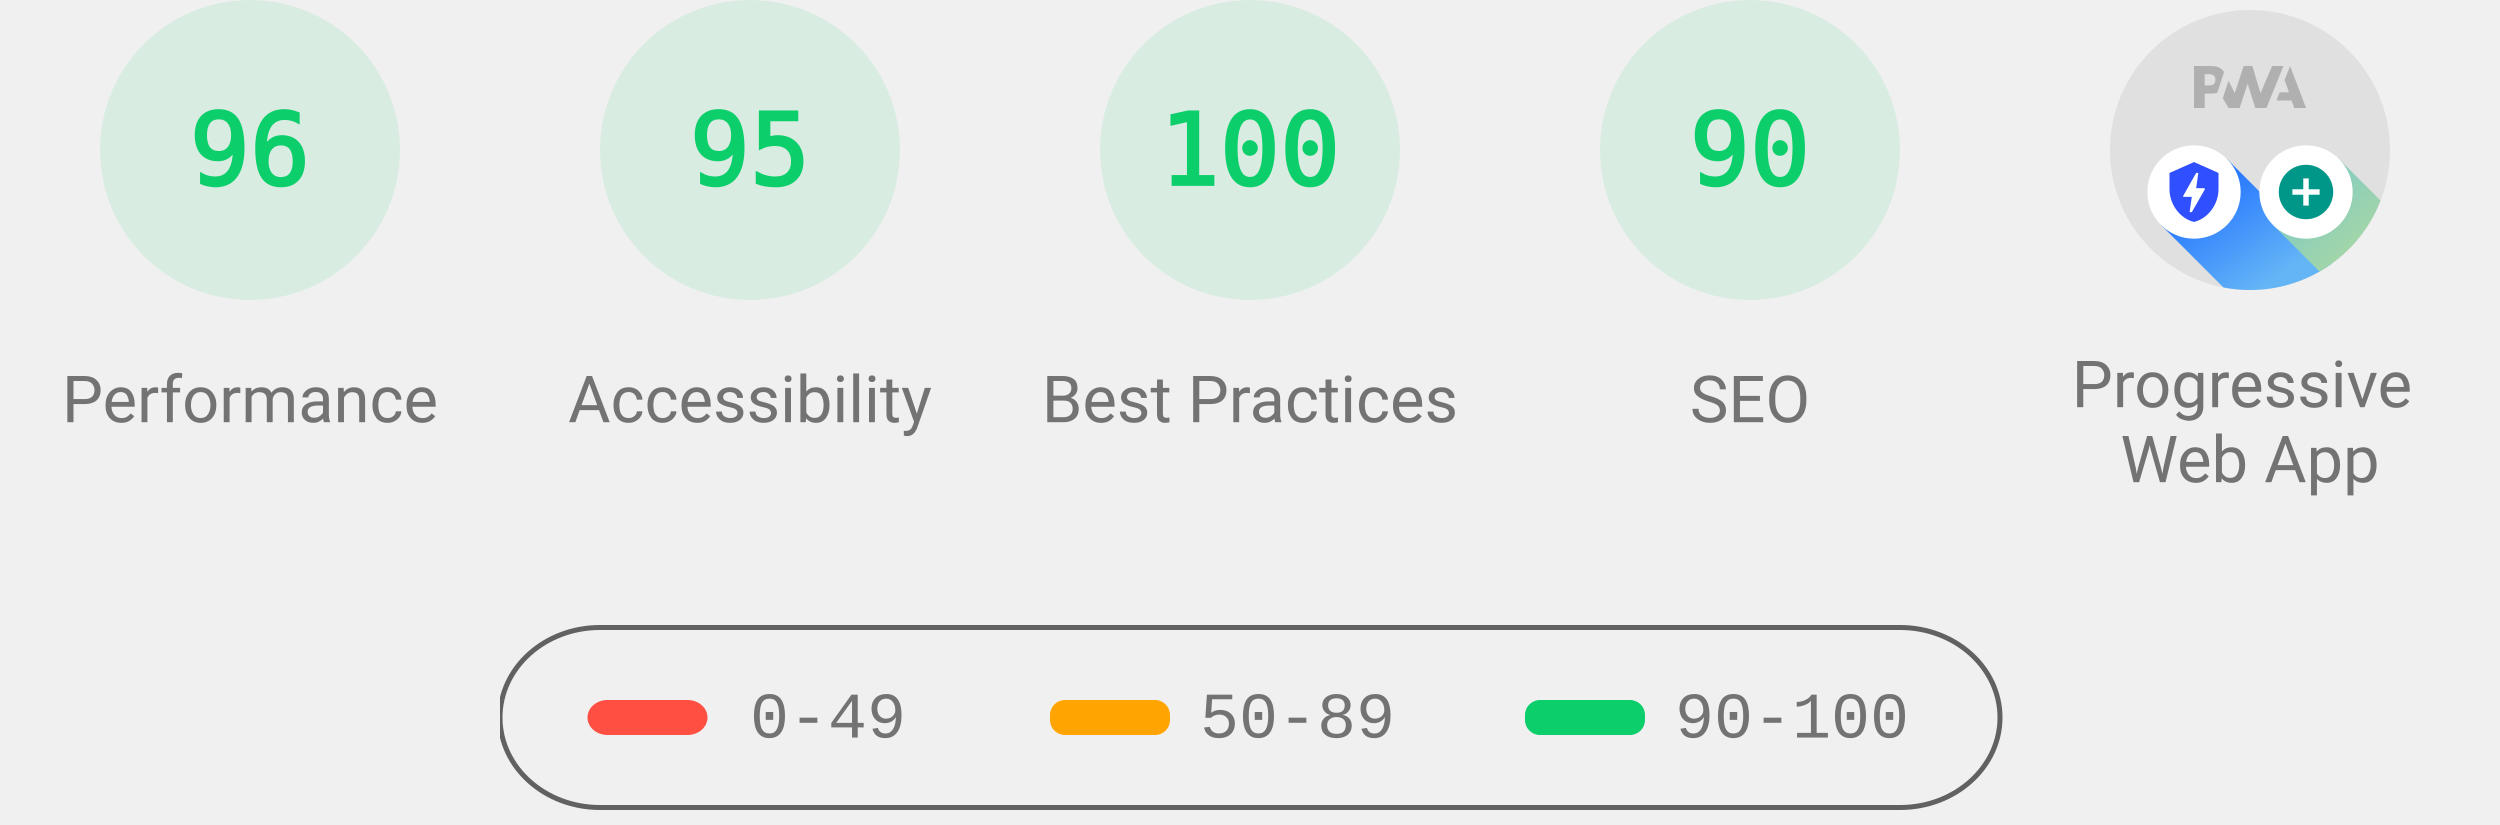
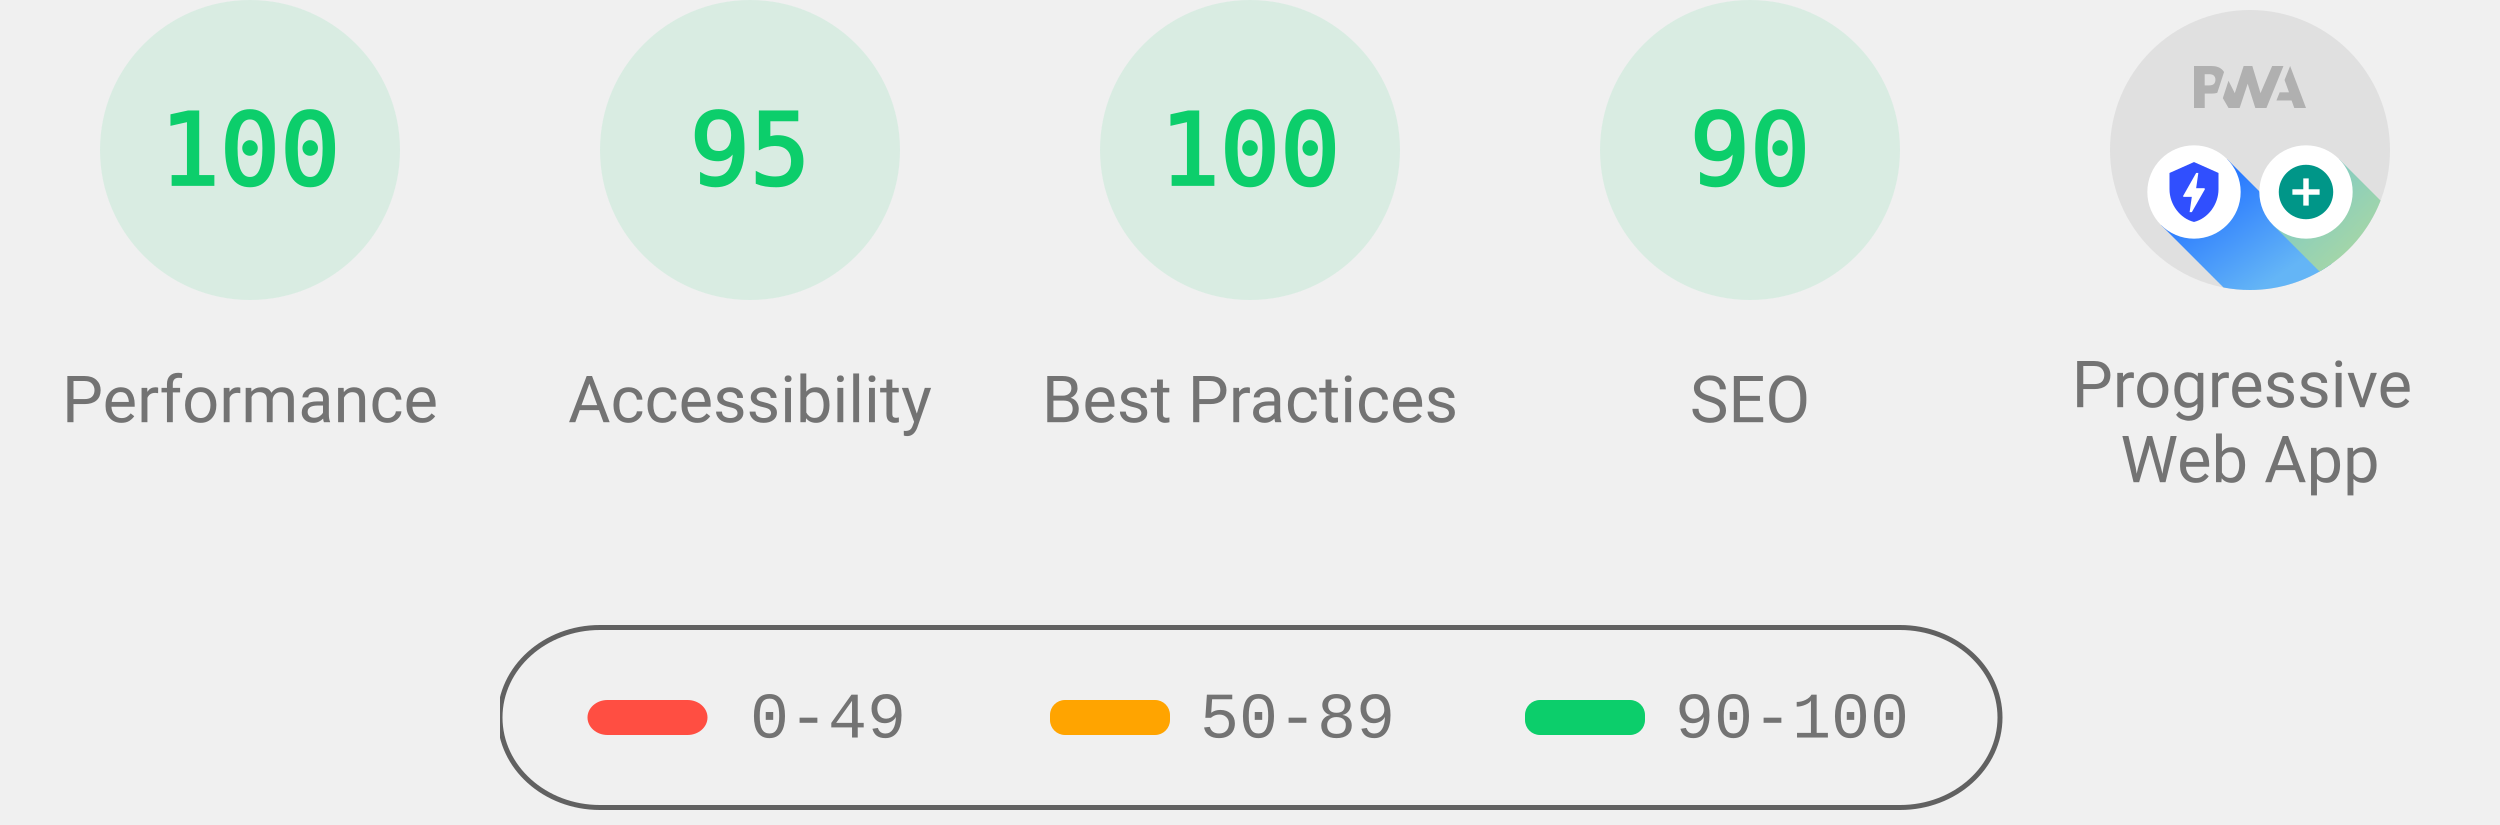
<svg xmlns="http://www.w3.org/2000/svg" class="theme--agnostic" fill="none" width="1000" height="330">
  <style>
			.gauge-base {
				opacity: 0.1
			}

			.gauge-arc {
				fill: none;
				animation-delay: 250ms;
				stroke-linecap: round;
				transform: rotate(-90deg);
				transform-origin: 100px 60px;
				animation: load-gauge 1s ease forwards
			}

			.guage-text {
				font-size: 40px;
				font-family: monospace;
				text-align: center
			}

			.guage-red {
				color: #ff4e42;
				fill: #ff4e42;
				stroke: #ff4e42
			}
			.guage-orange {
				color: #ffa400;
				fill: #ffa400;
				stroke: #ffa400
			}
			.guage-green {
				color: #0cce6b;
				fill: #0cce6b;
				stroke: #0cce6b
			}
			.theme--agnostic .guage-undefined {
				color: #5c5c5c;
				fill: #5c5c5c;
				stroke: #5c5c5c
			}
			.theme--light .guage-undefined {
				color: #1e1e1e;
				fill: #1e1e1e;
				stroke: #1e1e1e
			}
			.theme--dark .guage-undefined {
				color: #f5f5f5;
				fill: #f5f5f5;
				stroke: #f5f5f5
			}

			.guage-title {
				stroke: none;
				font-size: 26px;
				line-height: 26px;
				font-family: Roboto, Halvetica, Arial, sans-serif
			}
			.metric.guage-title {
				font-family: 'Courier New', Courier, monospace
			}
			.theme--agnostic .guage-title {
				color: #737373;
				fill: #737373
			}
			.theme--light .guage-title {
				color: #212121;
				fill: #212121
			}
			.theme--dark .guage-title {
				color: #f5f5f5;
				fill: #f5f5f5
			}

			@keyframes load-gauge {
				from {
					stroke-dasharray: 0 352.858
				}
			}
			.lh-gauge--pwa__disc {
				fill: #e0e0e0
			}
			.lh-gauge--pwa__logo {
				position: relative;
				fill: #b0b0b0
			}
			.lh-gauge--pwa__invisible {
				display: none
			}
			.lh-gauge--pwa__visible {
				display: inline
			}
			.guage-invisible {
				display: none
			}
			.lh-gauge--pwa__logo--primary-color {
				fill: #304ffe
			}
			.theme--agnostic .lh-gauge--pwa__logo--secondary-color {
				fill: #787878
			}
			.theme--light .lh-gauge--pwa__logo--secondary-color {
				fill: #3d3d3d
			}
			.theme--dark .lh-gauge--pwa__logo--secondary-color {
				fill: #d8b6b6
			}
			.theme--light #svg_2 {
				stroke: #00000022
			}
			.theme--agnostic #svg_2 {
				stroke: #616161
			}
			.theme--light #svg_2 {
				stroke: #00000022
			}
			.theme--dark #svg_2 {
				stroke: #f5f5f566
			}
		</style>
  <svg class="guage-div guage-perf guage-green" viewBox="0 0 200 200" width="200" height="200" x="0" y="0">
    <circle class="gauge-base" r="56" cx="100" cy="60" stroke-width="8" />
-     <circle class="gauge-arc guage-arc-1" r="56" cx="100" cy="60" stroke-width="8" style="stroke-dasharray: 337.784, 351.858;" />
-     <text class="guage-text" x="100px" y="60px" alignment-baseline="central" dominant-baseline="central" text-anchor="middle">96</text>
+     <circle class="gauge-arc guage-arc-1" r="56" cx="100" cy="60" stroke-width="8" style="stroke-dasharray: 351.858, 351.858;" />
+     <text class="guage-text" x="100px" y="60px" alignment-baseline="central" dominant-baseline="central" text-anchor="middle">100</text>
    <text class="guage-title" x="100px" y="160px" alignment-baseline="central" dominant-baseline="central" text-anchor="middle">Performance</text>
  </svg>,<svg class="guage-div guage-perf guage-green" viewBox="0 0 200 200" width="200" height="200" x="200" y="0">
    <circle class="gauge-base" r="56" cx="100" cy="60" stroke-width="8" />
    <circle class="gauge-arc guage-arc-1" r="56" cx="100" cy="60" stroke-width="8" style="stroke-dasharray: 334.265, 351.858;" />
    <text class="guage-text" x="100px" y="60px" alignment-baseline="central" dominant-baseline="central" text-anchor="middle">95</text>
    <text class="guage-title" x="100px" y="160px" alignment-baseline="central" dominant-baseline="central" text-anchor="middle">Accessibility</text>
  </svg>,<svg class="guage-div guage-perf guage-green" viewBox="0 0 200 200" width="200" height="200" x="400" y="0">
    <circle class="gauge-base" r="56" cx="100" cy="60" stroke-width="8" />
    <circle class="gauge-arc guage-arc-1" r="56" cx="100" cy="60" stroke-width="8" style="stroke-dasharray: 351.858, 351.858;" />
    <text class="guage-text" x="100px" y="60px" alignment-baseline="central" dominant-baseline="central" text-anchor="middle">100</text>
    <text class="guage-title" x="100px" y="160px" alignment-baseline="central" dominant-baseline="central" text-anchor="middle">Best Practices</text>
  </svg>,<svg class="guage-div guage-perf guage-green" viewBox="0 0 200 200" width="200" height="200" x="600" y="0">
    <circle class="gauge-base" r="56" cx="100" cy="60" stroke-width="8" />
    <circle class="gauge-arc guage-arc-1" r="56" cx="100" cy="60" stroke-width="8" style="stroke-dasharray: 316.672, 351.858;" />
    <text class="guage-text" x="100px" y="60px" alignment-baseline="central" dominant-baseline="central" text-anchor="middle">90</text>
    <text class="guage-title" x="100px" y="160px" alignment-baseline="central" dominant-baseline="central" text-anchor="middle">SEO</text>
  </svg>,<svg class="guage-div guage-pwa" viewBox="0 0 200 200" width="200" height="200" x="800" y="0">
    <svg viewBox="0 0 60 60" width="112" height="112" x="44" y="4">
      <defs>
        <linearGradient id="lh-gauge--pwa__check-circle__gradient-0" x1="50%" y1="0%" x2="50%" y2="100%">
          <stop stop-color="#00C852" offset="0%" />
          <stop stop-color="#009688" offset="100%" />
        </linearGradient>
        <linearGradient id="lh-gauge--pwa__installable__shadow-gradient-0" x1="76.056%" x2="24.111%" y1="82.995%" y2="24.735%">
          <stop stop-color="#A5D6A7" offset="0%" />
          <stop stop-color="#80CBC4" offset="100%" />
        </linearGradient>
        <linearGradient id="lh-gauge--pwa__fast-reliable__shadow-gradient-0" x1="76.056%" y1="82.995%" x2="25.678%" y2="26.493%">
          <stop stop-color="#64B5F6" offset="0%" />
          <stop stop-color="#2979FF" offset="100%" />
        </linearGradient>
        <g id="lh-gauge--pwa__fast-reliable-badge-0">
          <circle fill="#FFFFFF" cx="10" cy="10" r="10" />
          <path fill="#304FFE" d="M10 3.58l5.25 2.34v3.5c0 3.23-2.24 6.26-5.25 7-3.01-.74-5.25-3.77-5.25-7v-3.5L10 3.58zm-.47 10.74l2.76-4.83.03-.07c.04-.08 0-.24-.22-.24h-1.64l.47-3.26h-.47l-2.7 4.77c-.02.01.05-.1-.04.05-.09.16-.1.31.18.31h1.63l-.47 3.27h.47z" />
        </g>
        <g id="lh-gauge--pwa__installable-badge-0">
          <circle fill="#FFFFFF" cx="10" cy="10" r="10" />
          <path fill="#009688" d="M10 4.167A5.835 5.835 0 0 0 4.167 10 5.835 5.835 0 0 0 10 15.833 5.835 5.835 0 0 0 15.833 10 5.835 5.835 0 0 0 10 4.167zm2.917 6.416h-2.334v2.334H9.417v-2.334H7.083V9.417h2.334V7.083h1.166v2.334h2.334v1.166z" />
        </g>
      </defs>
      <g stroke="none" fill-rule="nonzero">
        <circle class="lh-gauge--pwa__disc" cx="30" cy="30" r="30" />
        <g class="lh-gauge--pwa__logo">
          <path d="M35.66 19.39l.7-1.75h2L37.4 15 38.6 12l3.4 9h-2.51l-.58-1.61z" />
          <path d="M33.52 21l3.65-9h-2.42l-2.5 5.82L30.5 12h-1.86l-1.9 5.82-1.35-2.65-1.21 3.72L25.4 21h2.38l1.72-5.2 1.64 5.2z" />
          <path fill-rule="nonzero" d="M20.3 17.91h1.48c.45 0 .85-.05 1.2-.15l.39-1.18 1.07-3.3a2.64 2.64 0 0 0-.28-.37c-.55-.6-1.36-.91-2.42-.91H18v9h2.3V17.9zm1.96-3.84c.22.22.33.5.33.87 0 .36-.1.65-.29.87-.2.23-.59.35-1.15.35h-.86v-2.41h.87c.52 0 .89.1 1.1.32z" />
        </g>
        <rect class="lh-gauge--pwa__component lh-gauge--pwa__na-line lh-gauge--pwa__invisible" fill="#FFFFFF" x="20" y="32" width="20" height="4" rx="2" />
        <g class="lh-gauge--pwa__component lh-gauge--pwa__fast-reliable-badge lh-gauge--pwa__invisible" transform="translate(20, 29)">
          <path fill="url(#lh-gauge--pwa__fast-reliable__shadow-gradient-0)" d="M33.63 19.49A30 30 0 0 1 16.2 30.36L3 17.14 17.14 3l16.49 16.49z" />
          <use href="#lh-gauge--pwa__fast-reliable-badge-0" />
        </g>
        <g class="lh-gauge--pwa__component lh-gauge--pwa__installable-badge lh-gauge--pwa__invisible" transform="translate(20, 29)">
          <path fill="url(#lh-gauge--pwa__installable__shadow-gradient-0)" d="M33.629 19.487c-4.272 5.453-10.391 9.39-17.415 10.869L3 17.142 17.142 3 33.63 19.487z" />
          <use href="#lh-gauge--pwa__installable-badge-0" />
        </g>
        <g class="lh-gauge--pwa__component lh-gauge--pwa__fast-reliable-installable-badges lh-gauge--pwa__visible">
          <g transform="translate(8, 29)">
            <path fill="url(#lh-gauge--pwa__fast-reliable__shadow-gradient-0)" d="M16.321 30.463L3 17.143 17.142 3l22.365 22.365A29.864 29.864 0 0 1 22 31c-1.942 0-3.84-.184-5.679-.537z" />
            <use href="#lh-gauge--pwa__fast-reliable-badge-0" />
          </g>
          <g transform="translate(32, 29)">
            <path fill="url(#lh-gauge--pwa__installable__shadow-gradient-0)" d="M25.982 11.84a30.107 30.107 0 0 1-13.08 15.203L3 17.143 17.142 3l8.84 8.84z" />
            <use href="#lh-gauge--pwa__installable-badge-0" />
          </g>
        </g>
        <g class="lh-gauge--pwa__component lh-gauge--pwa__check-circle lh-gauge--pwa__invisible" transform="translate(18, 28)">
          <circle fill="#FFFFFF" cx="12" cy="12" r="12" />
          <path fill="url(#lh-gauge--pwa__check-circle__gradient-0)" d="M12 2a10 10 0 1 0 0 20 10 10 0 0 0 0-20zm-2 15l-5-5 1.41-1.41L10 14.17l7.59-7.59L19 8l-9 9z" />
        </g>
      </g>
    </svg>
    <text class="guage-title" y="160px" alignment-baseline="central" dominant-baseline="central" text-anchor="middle">
      <tspan x="100px" dy="-6px">Progressive</tspan>
      <tspan x="100px" dy="30px">Web App</tspan>
    </text>
  </svg>
  <svg width="604" height="76" x="200" y="250">
    <g>
      <rect fill="none" id="canvas_background" height="80" width="604" y="-1" x="-1" />
      <g display="none" overflow="visible" y="0" x="0" height="100%" width="100%" id="canvasGrid">
        <rect fill="url(#gridpattern)" stroke-width="0" y="0" x="0" height="100%" width="100%" />
      </g>
    </g>
    <g>
      <rect fill-opacity="0" stroke-width="2" rx="40" id="svg_2" height="72" width="600" y="1" x="0" fill="#000000" />
      <rect stroke="#000" rx="8" id="svg_3" height="14" width="48" y="30" x="35" stroke-opacity="null" stroke-width="0" fill="#ff4e42" />
      <rect stroke="#000" rx="6" id="svg_4" height="14" width="48" y="30" x="220" stroke-opacity="null" stroke-width="0" fill="#ffa400" />
      <rect stroke="#000" rx="6" id="svg_5" height="14" width="48" y="30" x="410" stroke-opacity="null" stroke-width="0" fill="#0cce6b" />
      <text class="metric guage-title" xml:space="preserve" text-anchor="start" font-size="26" id="svg_6" y="45" x="100" stroke-opacity="null" stroke-width="0" stroke="#000">0-49</text>
      <text class="metric guage-title" xml:space="preserve" text-anchor="start" font-size="26" id="svg_7" y="45" x="280" stroke-opacity="null" stroke-width="0" stroke="#000">50-89</text>
      <text class="metric guage-title" xml:space="preserve" text-anchor="start" font-size="26" id="svg_8" y="45" x="470" stroke-opacity="null" stroke-width="0" stroke="#000">90-100</text>
    </g>
  </svg>
</svg>
